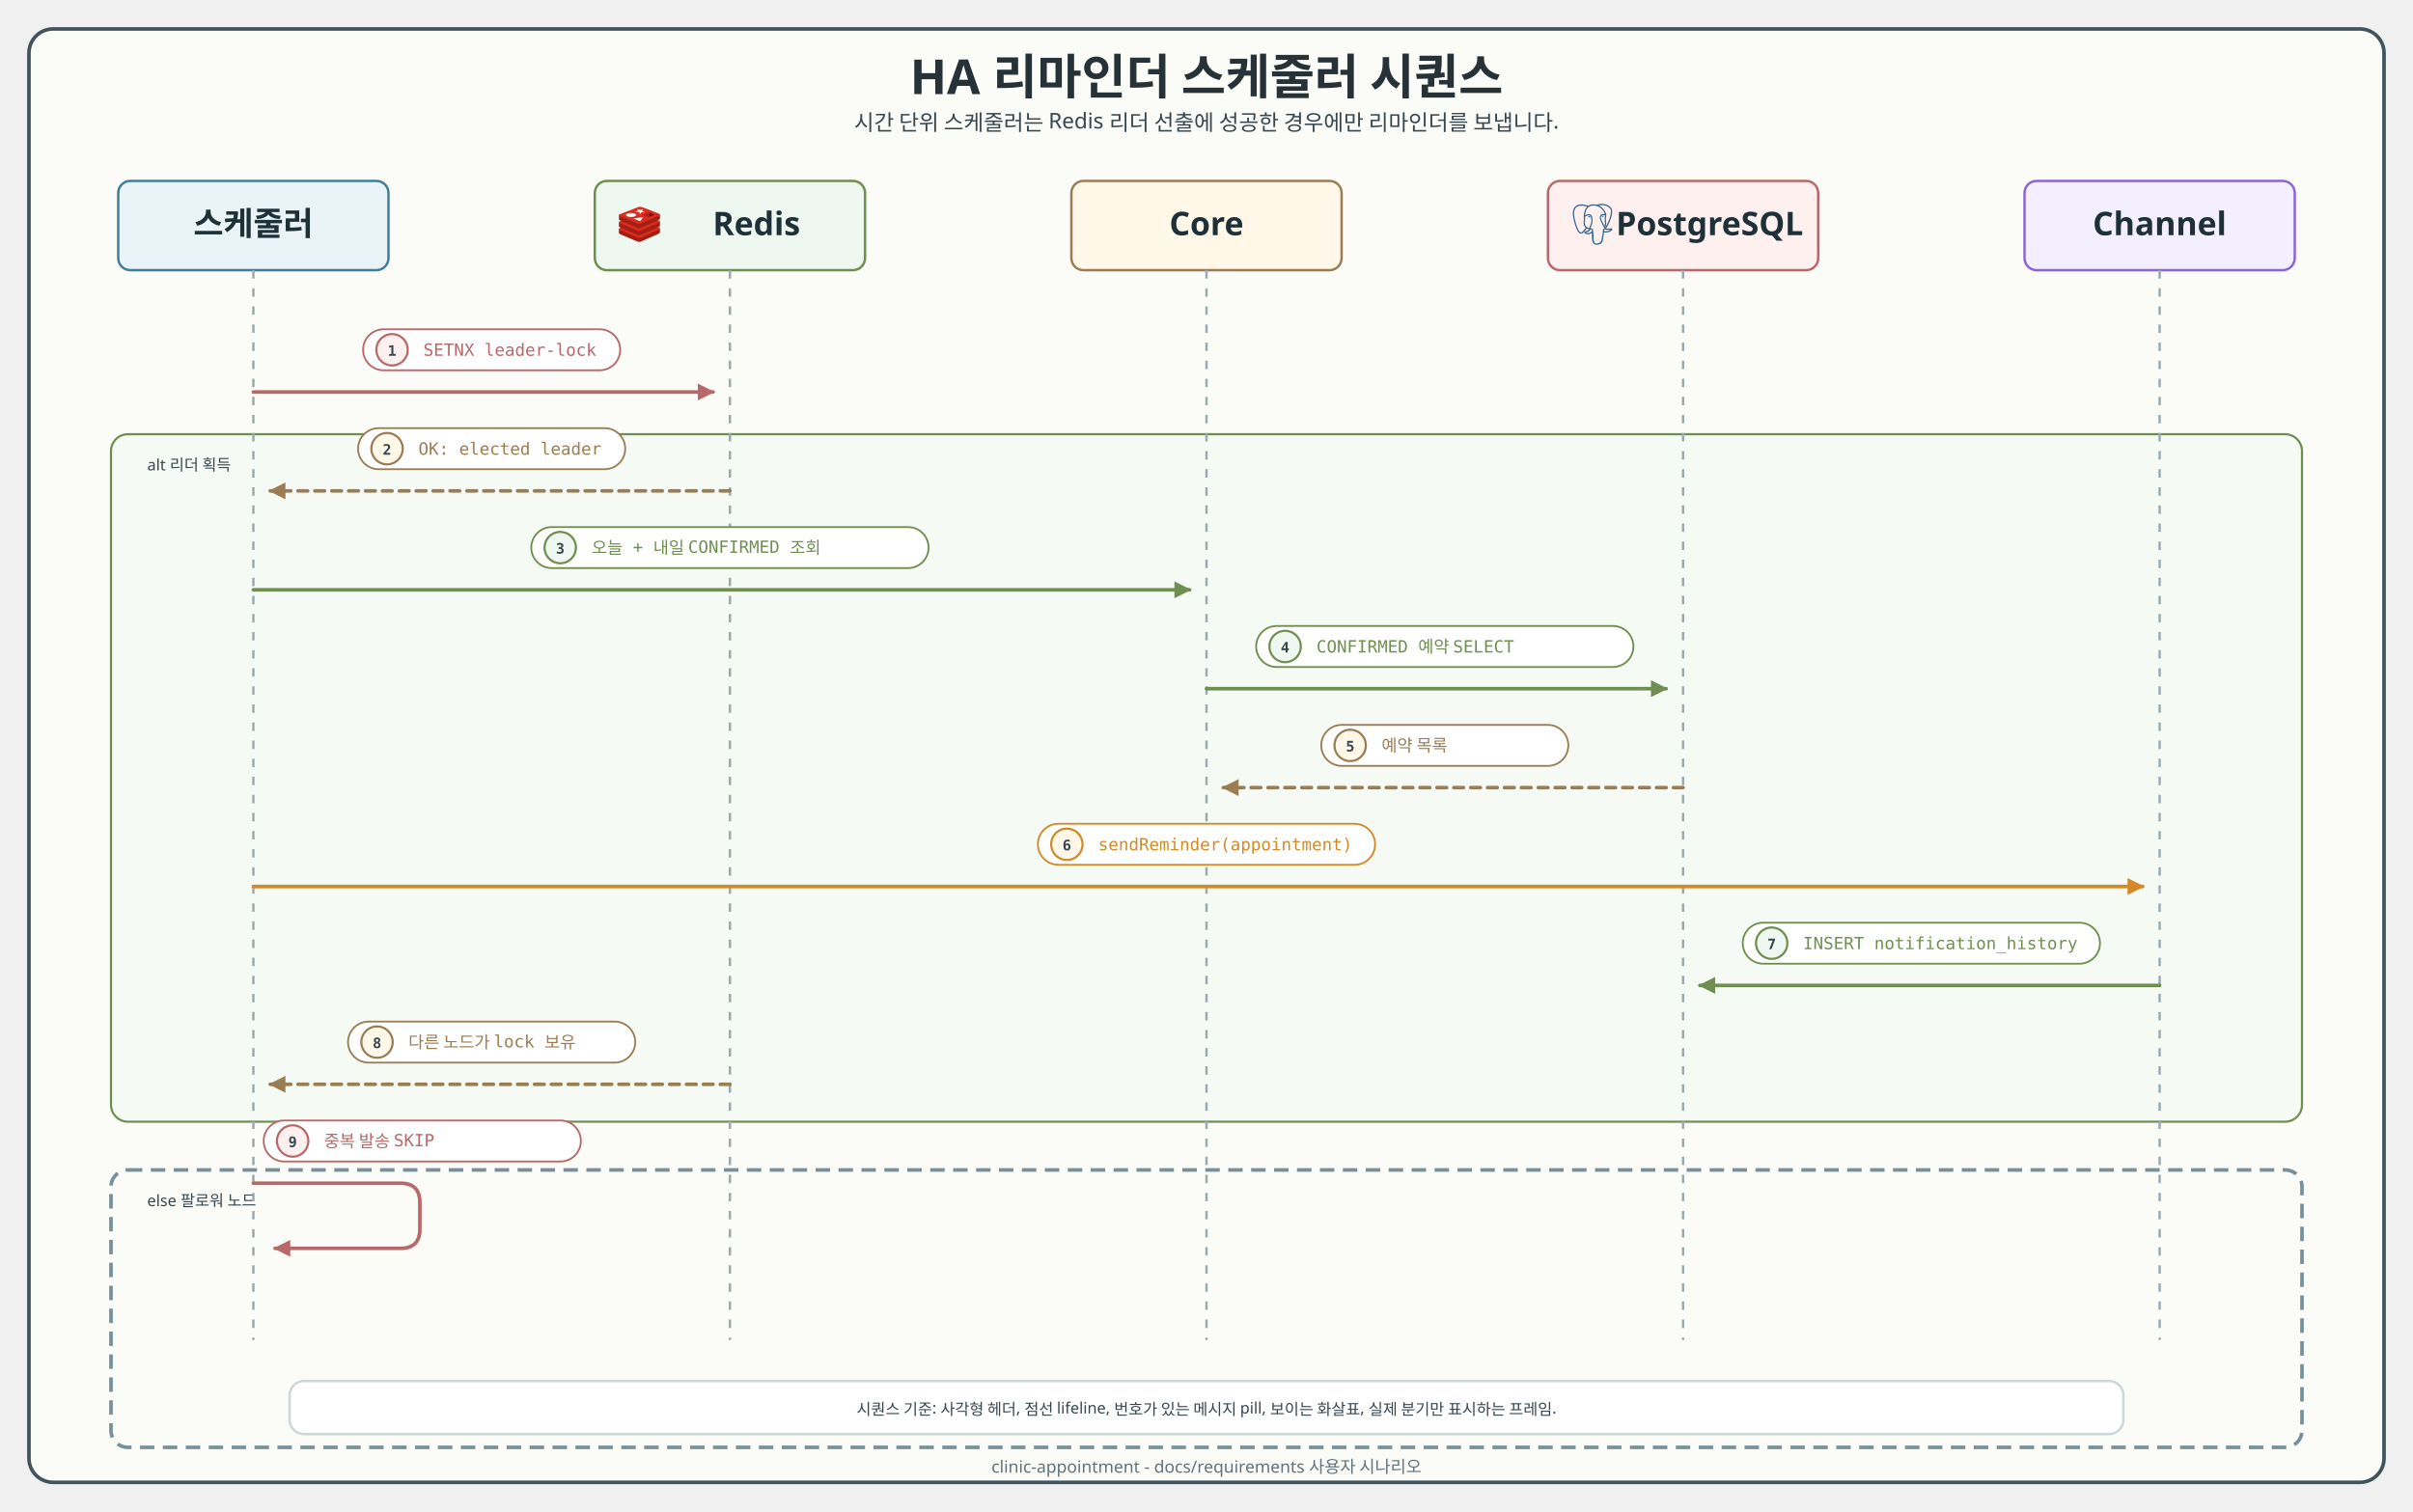
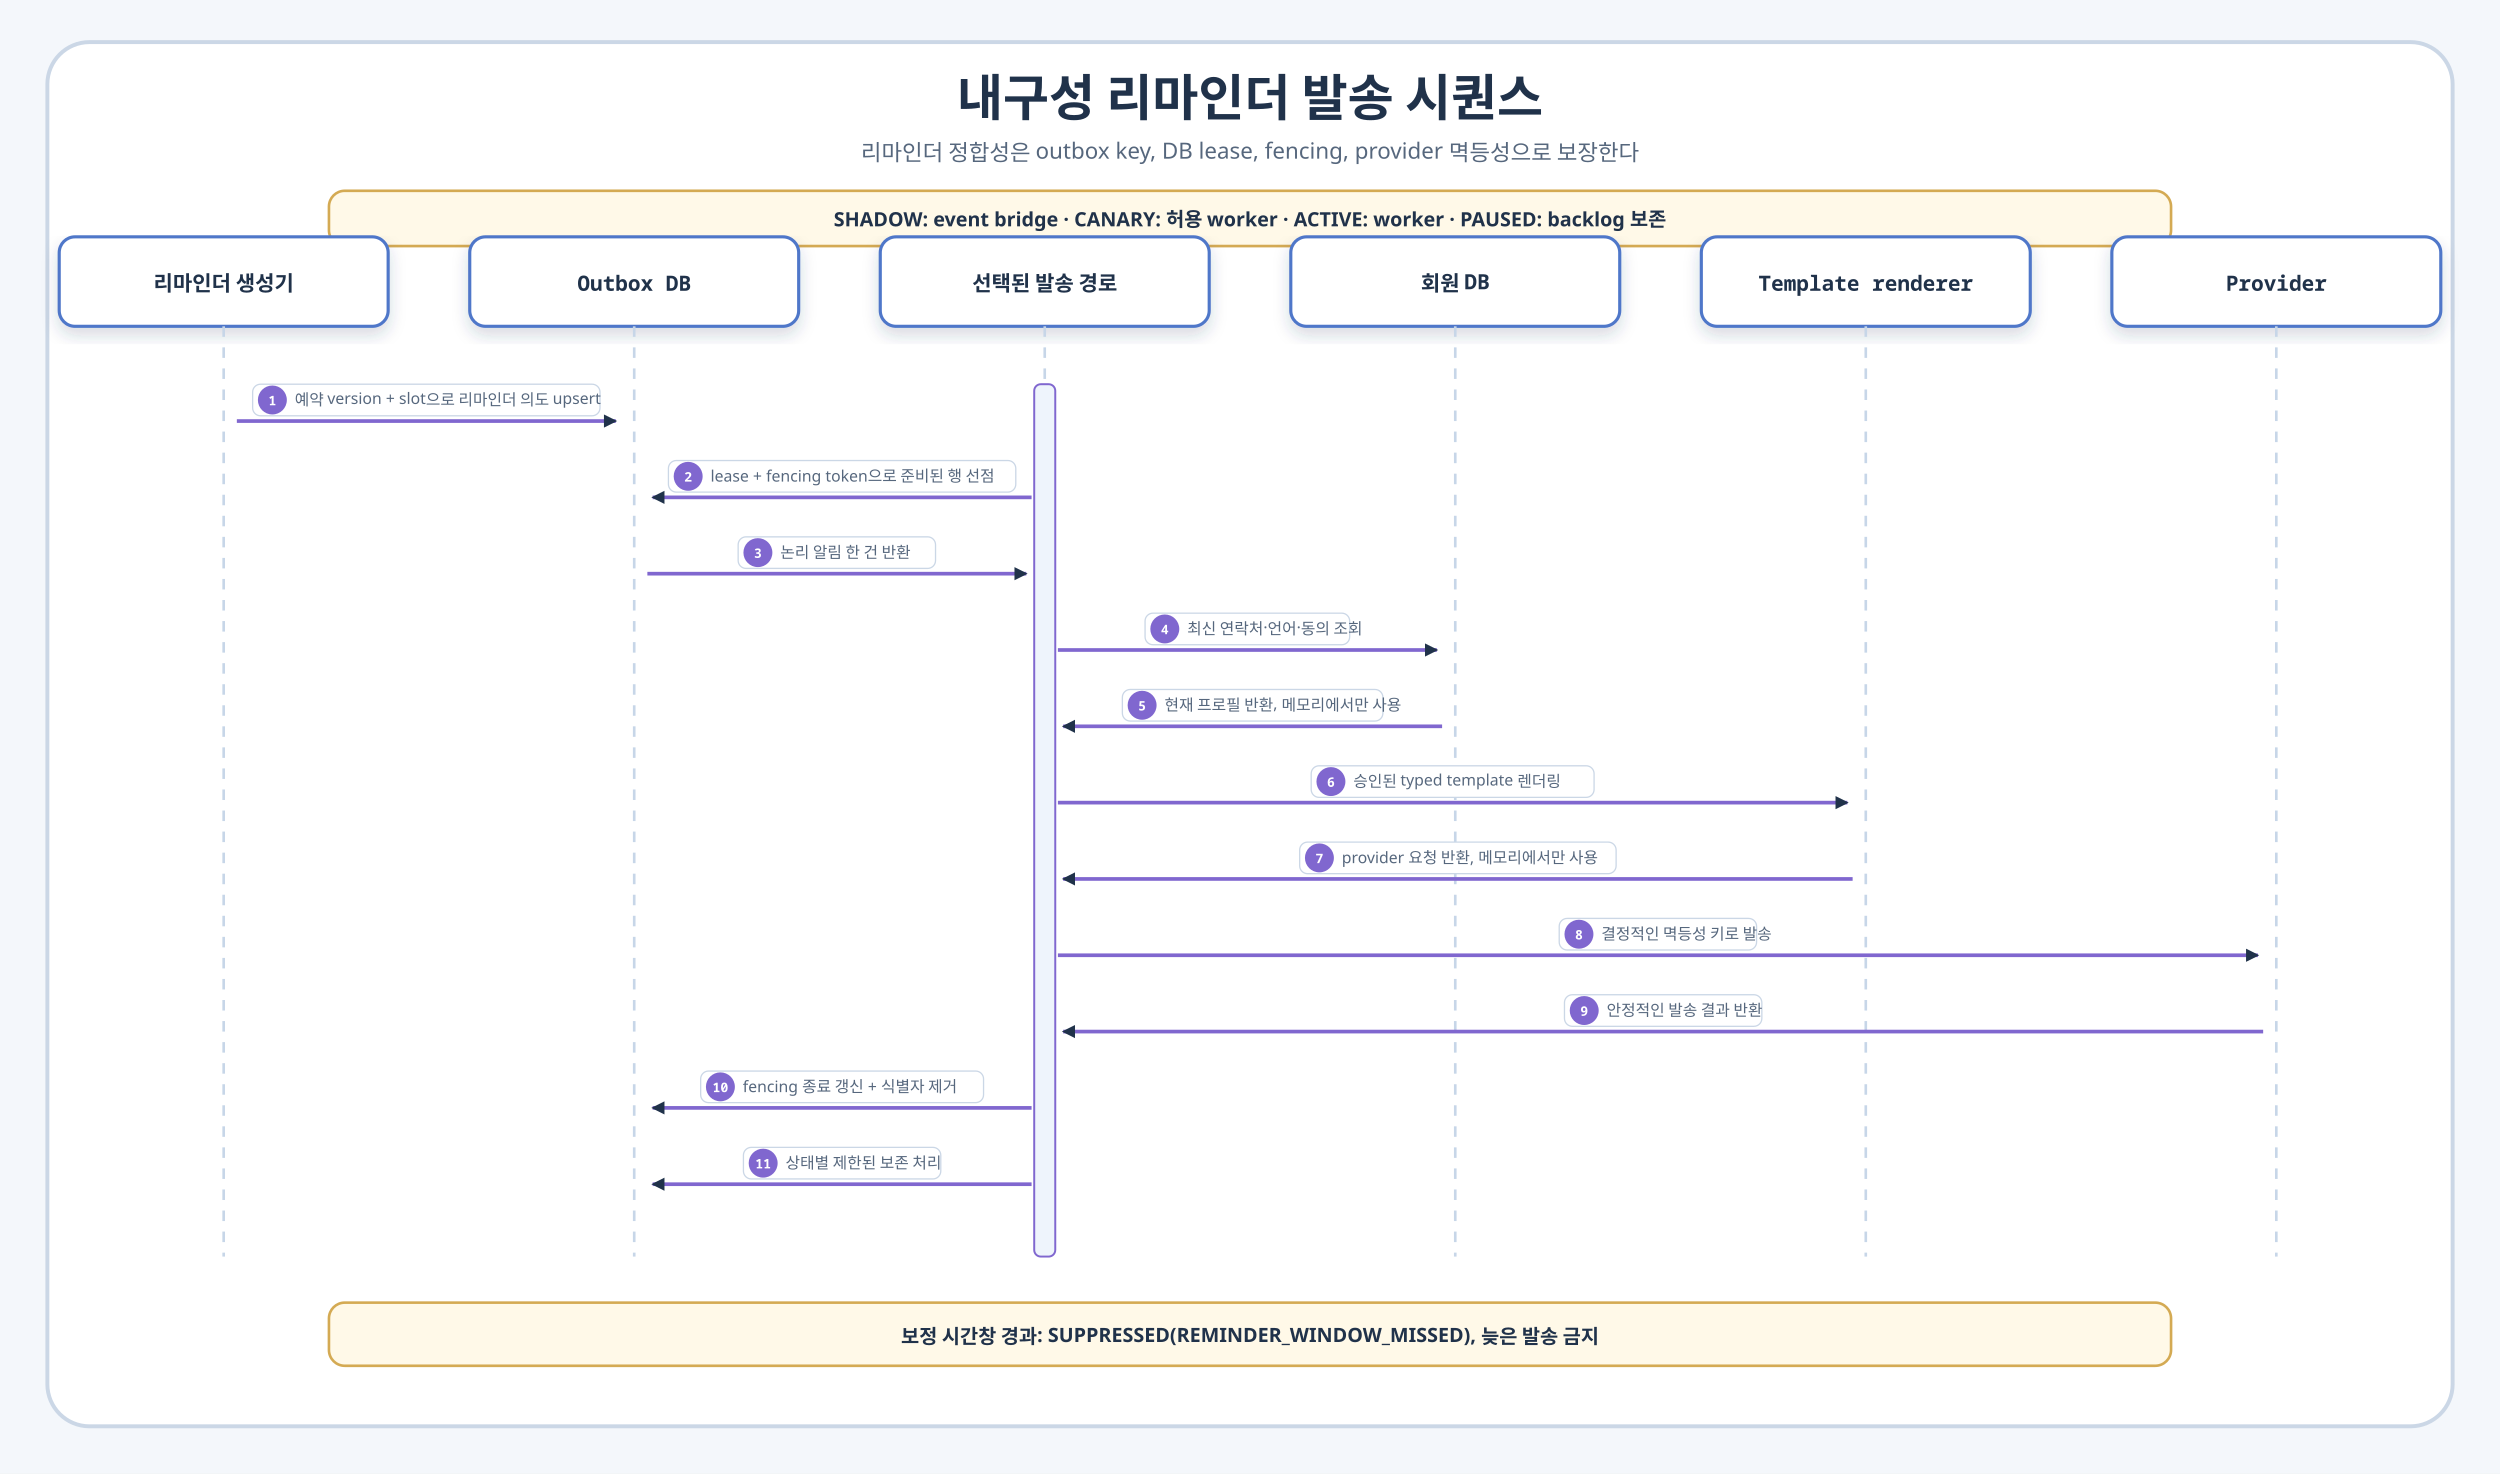
- <svg xmlns="http://www.w3.org/2000/svg" xmlns:xlink="http://www.w3.org/1999/xlink" width="2000" height="1253" viewBox="0 0 2000 1253" role="img" aria-label="HA 리마인더 스케줄러 시퀀스 Sequence">
+ <svg xmlns="http://www.w3.org/2000/svg" width="1900" height="1120" viewBox="0 0 1900 1120" role="img" aria-labelledby="sequence-title sequence-description">
  <defs>
-     <marker id="arrow-call" markerUnits="userSpaceOnUse" markerWidth="14" markerHeight="14" viewBox="0 0 10 10" refX="9" refY="5" orient="auto">
-       <path d="M 0 0 L 10 5 L 0 10 Z" fill="#3f7d9c" />
-     </marker>
-     <marker id="arrow-work" markerUnits="userSpaceOnUse" markerWidth="14" markerHeight="14" viewBox="0 0 10 10" refX="9" refY="5" orient="auto">
-       <path d="M 0 0 L 10 5 L 0 10 Z" fill="#6e8f4f" />
-     </marker>
-     <marker id="arrow-return" markerUnits="userSpaceOnUse" markerWidth="14" markerHeight="14" viewBox="0 0 10 10" refX="9" refY="5" orient="auto">
-       <path d="M 0 0 L 10 5 L 0 10 Z" fill="#9b7d54" />
-     </marker>
-     <marker id="arrow-skip" markerUnits="userSpaceOnUse" markerWidth="14" markerHeight="14" viewBox="0 0 10 10" refX="9" refY="5" orient="auto">
-       <path d="M 0 0 L 10 5 L 0 10 Z" fill="#b86868" />
-     </marker>
-     <marker id="arrow-async" markerUnits="userSpaceOnUse" markerWidth="14" markerHeight="14" viewBox="0 0 10 10" refX="9" refY="5" orient="auto">
-       <path d="M 0 0 L 10 5 L 0 10 Z" fill="#8a65d8" />
-     </marker>
-     <marker id="arrow-store" markerUnits="userSpaceOnUse" markerWidth="14" markerHeight="14" viewBox="0 0 10 10" refX="9" refY="5" orient="auto">
-       <path d="M 0 0 L 10 5 L 0 10 Z" fill="#2f9f93" />
-     </marker>
-     <marker id="arrow-event" markerUnits="userSpaceOnUse" markerWidth="14" markerHeight="14" viewBox="0 0 10 10" refX="9" refY="5" orient="auto">
-       <path d="M 0 0 L 10 5 L 0 10 Z" fill="#d28a28" />
+     <filter id="sequence-shadow" x="-10%" y="-10%" width="120%" height="130%">
+       <feDropShadow dx="0" dy="6" stdDeviation="6" flood-color="#27415f" flood-opacity="0.18" />
+     </filter>
+     <marker id="sequence-arrow" markerWidth="10" markerHeight="10" refX="9" refY="5" orient="auto" markerUnits="userSpaceOnUse" viewBox="0 0 10 10">
+       <path d="M 0 0 L 10 5 L 0 10 Z" fill="#20324a" />
    </marker>
    <style>
-     .title{font-family:"goorm Sans",ui-sans-serif,sans-serif;font-size:40px;fill:#263238;font-weight:700}
-     .subtitle,.note,.footer{font-family:"goorm Sans",ui-sans-serif,sans-serif;fill:#36464f}.msg{font-family:"goorm Sans Code","goorm Sans",ui-monospace,monospace;fill:#36464f}
-     .subtitle{font-size:18px}.participant{font-family:"goorm Sans",ui-sans-serif,sans-serif;font-size:27px;fill:#1f3138;font-weight:700}.msg{font-size:14px}.note{font-size:13px}.footer{font-size:14px;fill:#60727d}
-     .frame{fill:#fbfcf8;stroke:#41545d;stroke-width:3}.header{stroke-width:2}.lifeline{stroke:#9aaab1;stroke-width:2;stroke-dasharray:7 8}
-     .label{stroke-width:1.5}.badge{stroke-width:1.8}.badgeText{font-family:"goorm Sans Code","goorm Sans",ui-monospace,monospace;font-size:12px;fill:#36464f;font-weight:700}
-     .returnLine{stroke-dasharray:8 6}.alt{fill:none;stroke:#78909c;stroke-width:3;stroke-dasharray:12 7}.branchOk{fill:#eef7f0;fill-opacity:.35;stroke:#6e8f4f;stroke-width:1.8}.branchSkip{fill:#fff5f5;stroke:#b86868;stroke-width:1.8}
-     .noteBox{fill:#ffffff;stroke:#ccd7da;stroke-width:2}
-     .call{fill:none;stroke:#3f7d9c;stroke-width:3;marker-end:url(#arrow-call);stroke-linecap:round}.label.callLabel{stroke:#3f7d9c;fill:#fff}.badge.callBadge{fill:#eaf4f8;stroke:#3f7d9c}.callText{fill:#3f7d9c}.work{fill:none;stroke:#6e8f4f;stroke-width:3;marker-end:url(#arrow-work);stroke-linecap:round}.label.workLabel{stroke:#6e8f4f;fill:#fff}.badge.workBadge{fill:#eef7f0;stroke:#6e8f4f}.workText{fill:#6e8f4f}.return{fill:none;stroke:#9b7d54;stroke-width:3;marker-end:url(#arrow-return);stroke-linecap:round}.label.returnLabel{stroke:#9b7d54;fill:#fff}.badge.returnBadge{fill:#fff7e8;stroke:#9b7d54}.returnText{fill:#9b7d54}.skip{fill:none;stroke:#b86868;stroke-width:3;marker-end:url(#arrow-skip);stroke-linecap:round}.label.skipLabel{stroke:#b86868;fill:#fff}.badge.skipBadge{fill:#fff0f0;stroke:#b86868}.skipText{fill:#b86868}.async{fill:none;stroke:#8a65d8;stroke-width:3;marker-end:url(#arrow-async);stroke-linecap:round}.label.asyncLabel{stroke:#8a65d8;fill:#fff}.badge.asyncBadge{fill:#f4efff;stroke:#8a65d8}.asyncText{fill:#8a65d8}.store{fill:none;stroke:#2f9f93;stroke-width:3;marker-end:url(#arrow-store);stroke-linecap:round}.label.storeLabel{stroke:#2f9f93;fill:#fff}.badge.storeBadge{fill:#eef7f0;stroke:#2f9f93}.storeText{fill:#2f9f93}.event{fill:none;stroke:#d28a28;stroke-width:3;marker-end:url(#arrow-event);stroke-linecap:round}.label.eventLabel{stroke:#d28a28;fill:#fff}.badge.eventBadge{fill:#fff7e8;stroke:#d28a28}.eventText{fill:#d28a28}
-   </style>
+       svg{font-family:"goorm Sans","Noto Sans KR",ui-sans-serif,system-ui,sans-serif}.canvas{fill:#f4f7fb}.frame{fill:#ffffff;stroke:#cbd7e6;stroke-width:3}
+       .title{font-size:38px;font-weight:750;fill:#20324a}.subtitle{font-size:17px;fill:#56677d}
+       .header{fill:#ffffff;stroke:#4f77c9;stroke-width:2.4;filter:url(#sequence-shadow)}
+       .participant-title{font-family:"goorm Sans Code","Noto Sans Mono",ui-monospace,monospace;font-size:16px;font-weight:700;fill:#20324a}
+       .lifeline{stroke:#c7d6e8;stroke-width:2;stroke-dasharray:8 8}.message{stroke:#8067cf;stroke-width:2.8;fill:none}
+       .activation{fill:#eef4fc;stroke:#8067cf;stroke-width:1.5}.label{fill:#ffffff;stroke:#cbd7e6;stroke-width:1}.msg{font-size:12px;fill:#56677d}
+       .step{fill:#8067cf}.badgeText{font-family:"goorm Sans Code","Noto Sans Mono",ui-monospace,monospace;font-size:10px;font-weight:700;fill:#ffffff}
+       .note{fill:#fff9e8;stroke:#d4aa53;stroke-width:2}.note-text{font-size:15px;font-weight:650;fill:#20324a}
+     </style>
  </defs>
-   <rect x="24" y="24" width="1952" height="1205" rx="20" class="frame" />
-   <text x="1000" y="78" text-anchor="middle" class="title">HA 리마인더 스케줄러 시퀀스</text>
-   <text x="1000" y="108" text-anchor="middle" class="subtitle">시간 단위 스케줄러는 Redis 리더 선출에 성공한 경우에만 리마인더를 보냅니다.</text>
-   <rect x="92" y="360" width="1816" height="570" rx="14" class="branchOk" />
-   <text x="122" y="390" class="note">alt 리더 획득</text>
-   <rect x="92" y="970" width="1816" height="230" rx="14" class="alt" />
-   <text x="122" y="1000" class="note">else 팔로워 노드</text>
-   <rect x="98" y="150" width="224" height="74" rx="10" class="header" fill="#eaf4f8" stroke="#3f7d9c" />
-   <text class="participant" x="210" y="195" text-anchor="middle">스케줄러</text>
-   <line x1="210" y1="224" x2="210" y2="1111" class="lifeline" />
-   <rect x="493" y="150" width="224" height="74" rx="10" class="header" fill="#eef7f0" stroke="#6e8f4f" />
-   <svg x="513" y="169" width="34" height="34" viewBox="0 0 32 32" preserveAspectRatio="xMidYMid meet">
-     <g transform="matrix(.848327 0 0 .848327 -7.883573 -9.449691)">
-       <use xlink:href="#B" fill="#a41e11" />
-       <path d="M45.536 34.95c-2.013 1.05-12.44 5.337-14.66 6.494s-3.453 1.146-5.207.308-12.85-5.32-14.85-6.276-2.04-1.613-.077-2.382l15.332-5.936c2.332-.836 3.14-.867 5.126-.14S43.55 31.87 45.51 32.6s2.037 1.31.024 2.36z" fill="#d82c20" />
-       <use xlink:href="#B" y="-6.218" fill="#a41e11" />
-       <use xlink:href="#C" fill="#d82c20" />
-       <path d="M45.536 26.098c-2.013 1.05-12.44 5.337-14.66 6.495s-3.453 1.146-5.207.308-12.85-5.32-14.85-6.276c-1-.478-1.524-.88-1.524-1.26V21.55s14.447-3.145 16.78-3.982 3.14-.867 5.126-.14 13.853 2.868 15.814 3.587v3.76c0 .377-.452.8-1.477 1.324z" fill="#a41e11" />
-       <use xlink:href="#C" y="-6.449" fill="#d82c20" />
-       <g fill="#fff">
-         <path d="M29.096 20.712l-1.182-1.965-3.774-.34 2.816-1.016-.845-1.56 2.636 1.03 2.486-.814-.672 1.612 2.534.95-3.268.34zM22.8 24.624l8.74-1.342-2.64 3.872z" />
-         <ellipse cx="20.444" rx="4.672" ry="1.811" cy="21.402" />
-       </g>
-       <path d="M42.132 21.138l-5.17 2.042-.004-4.087z" fill="#7a0c00" />
-       <path d="M36.963 23.18l-.56.22-5.166-2.042 5.723-2.264z" fill="#ad2115" />
-     </g>
-     <defs>
-       <path id="B" d="M45.536 38.764c-2.013 1.05-12.44 5.337-14.66 6.494s-3.453 1.146-5.207.308-12.85-5.32-14.85-6.276c-1-.478-1.524-.88-1.524-1.26v-3.813s14.447-3.145 16.78-3.982 3.14-.867 5.126-.14 13.853 2.868 15.814 3.587v3.76c0 .377-.452.8-1.477 1.324z" />
-       <path id="C" d="M45.536 28.733c-2.013 1.05-12.44 5.337-14.66 6.494s-3.453 1.146-5.207.308-12.85-5.32-14.85-6.276-2.04-1.613-.077-2.382l15.332-5.935c2.332-.837 3.14-.867 5.126-.14s12.35 4.853 14.312 5.57 2.037 1.31.024 2.36z" />
-     </defs>
-   </svg>
-   <text class="participant" x="627" y="195" text-anchor="middle">Redis</text>
-   <line x1="605" y1="224" x2="605" y2="1111" class="lifeline" />
-   <rect x="888" y="150" width="224" height="74" rx="10" class="header" fill="#fff7e8" stroke="#9b7d54" />
-   <text class="participant" x="1000" y="195" text-anchor="middle">Core</text>
-   <line x1="1000" y1="224" x2="1000" y2="1111" class="lifeline" />
-   <rect x="1283" y="150" width="224" height="74" rx="10" class="header" fill="#fff0f0" stroke="#b86868" />
-   <svg x="1303" y="169" width="34" height="34" viewBox="0 0 24 24" preserveAspectRatio="xMidYMid meet" fill="#336791">
-     <path d="M23.559 14.723a.527.527 0 0 0-.056-.119c-.139-.263-.477-.342-1.007-.232-1.653.341-2.293.131-2.526-.019 1.342-2.048 2.445-4.522 3.041-6.83.271-1.051.798-3.524.122-4.732a1.564 1.564 0 0 0-.151-.235C21.693.909 19.801.025 17.51.001c-1.495-.016-2.771.346-3.116.479a9.449 9.449 0 0 0-.516-.082 8.044 8.044 0 0 0-1.311-.128c-1.182-.018-2.204.264-3.05.841-.857-.321-4.789-1.645-7.222.079C.936 2.153.309 3.873.43 6.304c.041.818.507 3.334 1.242 5.744.46 1.506.939 2.702 1.433 3.582.553.994 1.126 1.593 1.714 1.79.447.149 1.133.144 1.858-.728.801-.964 1.59-1.826 1.945-2.207.435.235.906.362 1.39.377a.057.057 0 0 0 0.0.004 11.031 11.031 0 0 0-.247.305c-.339.43-.409.52-1.5.744-.31.064-1.134.234-1.146.811-.003.122.033.231.092.327.227.423.922.61 1.015.633 1.335.334 2.504.092 3.371-.679-.017 2.231.077 4.417.345 5.087.221.553.762 1.905 2.469 1.904.251 0 .526-.029.83-.094 1.782-.382 2.556-1.17 2.855-2.906.15-.871.402-2.875.539-4.101.017-.07.036-.121.057-.136.001-.001.07-.047.427.031a.367.367 0 0 0 .044.007l.254.022.015.001c.847.038 1.911-.143 2.531-.431.644-.299 1.806-1.032 1.595-1.67zM2.371 11.877c-.744-2.436-1.178-4.885-1.212-5.572-.109-2.171.417-3.683 1.562-4.493 1.837-1.299 4.84-.541 6.108-.13-.003.003-.007.006-.01.009-2.024 2.044-1.976 5.536-1.971 5.75-0.0.082.007.199.016.359.035.587.1 1.68-.073 2.918-.161 1.15.194 2.276.973 3.089.081.084.165.163.252.237-.347.371-1.1 1.193-1.903 2.158-.568.682-.96.552-1.089.509-.392-.131-.813-.587-1.238-1.322-.48-.839-.964-2.032-1.415-3.513zm6.007 5.087c-.171-.043-.327-.113-.432-.177.089-.039.237-.09.483-.141 1.283-.264 1.482-.451 1.914-1.0.099-.126.212-.269.367-.443a.355.355 0 0 0 .074-.13c.171-.151.272-.11.437-.042.156.065.308.26.369.475.029.102.062.294-.045.444-.904 1.266-2.222 1.249-3.168 1.013zm2.094-3.988-.052.141c-.133.357-.257.688-.333 1.003-.667-.002-1.317-.287-1.81-.802-.628-.655-.913-1.566-.782-2.5.183-1.308.115-2.447.079-3.059-.005-.086-.009-.161-.012-.22.296-.262 1.666-.996 2.643-.772.446.102.718.406.831.928.585 2.704.077 3.831-.33 4.736-.084.187-.163.363-.231.545zm7.364 4.572c-.017.177-.036.376-.062.596l-.146.438a.355.355 0 0 0-.018.108c-.006.475-.054.649-.115.869-.063.229-.135.489-.179 1.058-.11 1.414-.878 2.227-2.417 2.557-1.516.325-1.784-.497-2.021-1.222a6.582 6.582 0 0 0-.077-.227c-.215-.586-.191-1.412-.157-2.555.017-.561-.025-1.901-.33-2.646.004-.293.011-.591.019-.892a.353.353 0 0 0-.015-.113 1.493 1.493 0 0 0-.044-.208c-.123-.428-.421-.787-.78-.935-.142-.059-.404-.167-.718-.087.067-.276.183-.588.309-.925l.053-.142c.059-.16.134-.326.213-.501.426-.948 1.011-2.245.377-5.177-.237-1.098-1.03-1.634-2.232-1.51-.721.075-1.38.365-1.709.532a5.672 5.672 0 0 0-.196.104c.092-1.106.439-3.174 1.736-4.482a4.031 4.031 0 0 1 .303-.276.353.353 0 0 0 .145-.064c.752-.571 1.694-.851 2.802-.833.409.007.802.034 1.174.081 1.939.354 3.244 1.447 4.036 2.383.814.962 1.255 1.931 1.431 2.454-1.323-.135-2.223.127-2.68.779-.993 1.419.543 4.173 1.281 5.496.135.243.252.452.289.541.24.583.551.971.779 1.255.07.087.137.171.189.245-.401.116-1.121.383-1.055 1.717-.012.156-.042.447-.083.815-.046.208-.07.46-.099.766zm.89-1.621c-.041-.832.269-.918.597-1.01a2.857 2.857 0 0 0 .135-.041 1.202 1.202 0 0 0 .134.103c.57.377 1.582.421 3.007.134-.202.177-.519.399-.953.601-.41.19-1.096.333-1.747.364-.72.034-1.086-.081-1.172-.151zm.57-9.271c-.006.351-.054.669-.105 1.002-.055.358-.112.727-.126 1.176-.014.437.04.891.093 1.33.107.887.216 1.8-.207 2.701a3.527 3.527 0 0 1-.188-.386c-.053-.128-.167-.333-.325-.616-.616-1.104-2.057-3.69-1.319-4.745.38-.543 1.341-.566 2.178-.463zm.228 7.014a12.376 12.376 0 0 0-.085-.107l-.035-.044c.726-1.2.584-2.386.458-3.438-.052-.432-.101-.84-.088-1.223.013-.406.067-.754.118-1.091.064-.415.129-.844.111-1.351.013-.053.019-.116.012-.19-.046-.485-.6-1.938-1.729-3.253-.608-.707-1.49-1.497-2.689-2.039.525-.107 1.233-.203 2.024-.186 2.051.046 3.675.814 4.824 2.282a.908.908 0 0 1 .067.1c.723 1.356-.276 6.275-2.987 10.54zm-8.817-6.116c-.025.179-.309.422-.621.422a.582.582 0 0 1-.081-.006c-.187-.026-.377-.144-.506-.316-.046-.06-.12-.178-.105-.284.005-.04.026-.099.092-.149.118-.089.352-.123.61-.087.316.044.643.194.611.419zm7.931-.411c.011.079-.049.201-.153.31-.068.072-.212.196-.408.223a.546.546 0 0 1-.075.005c-.293 0-.541-.234-.561-.372-.024-.176.264-.311.561-.352.297-.041.611.009.636.185z" />
-   </svg>
-   <text class="participant" x="1417" y="195" text-anchor="middle">PostgreSQL</text>
-   <line x1="1395" y1="224" x2="1395" y2="1111" class="lifeline" />
-   <rect x="1678" y="150" width="224" height="74" rx="10" class="header" fill="#f4efff" stroke="#8a65d8" />
-   <text class="participant" x="1790" y="195" text-anchor="middle">Channel</text>
-   <line x1="1790" y1="224" x2="1790" y2="1111" class="lifeline" />
-   <g>
-     <rect x="300.95" y="273" width="213.1" height="34" rx="17" class="label skipLabel" />
-     <circle cx="324.95" cy="290" r="13" class="badge skipBadge" />
-     <text x="324.95" y="295" text-anchor="middle" class="badgeText">1</text>
-     <text x="350.95" y="295" class="msg skipText">SETNX leader-lock</text>
+   <rect class="canvas" width="1900" height="1120" />
+   <rect class="frame" x="36" y="32" width="1828" height="1052" rx="32" />
+   <text class="title" x="950" y="88" text-anchor="middle">내구성 리마인더 발송 시퀀스</text>
+   <text class="subtitle" x="950" y="122" text-anchor="middle">리마인더 정합성은 outbox key, DB lease, fencing, provider 멱등성으로 보장한다</text>
+   <g id="rollout-note">
+     <rect class="note" x="250" y="145" width="1400" height="42" rx="12" />
+     <text class="note-text" x="950" y="172" text-anchor="middle">SHADOW: event bridge · CANARY: 허용 worker · ACTIVE: worker · PAUSED: backlog 보존</text>
  </g>
-   <path d="M 210 325 L 591 325" class="skip" />
-   <g>
-     <rect x="296.8" y="355" width="221.4" height="34" rx="17" class="label returnLabel" />
-     <circle cx="320.8" cy="372" r="13" class="badge returnBadge" />
-     <text x="320.8" y="377" text-anchor="middle" class="badgeText">2</text>
-     <text x="346.8" y="377" class="msg returnText">OK: elected leader</text>
+   <g id="participant-0">
+     <rect class="header" x="45" y="180" width="250" height="68" rx="12" />
+     <text class="participant-title" x="170" y="221" text-anchor="middle">리마인더 생성기</text>
+     <line class="lifeline" x1="170" y1="248" x2="170" y2="955" />
  </g>
-   <path d="M 605 407 L 224 407" class="return returnLine" />
-   <g>
-     <rect x="440.35" y="437" width="329.3" height="34" rx="17" class="label workLabel" />
-     <circle cx="464.35" cy="454" r="13" class="badge workBadge" />
-     <text x="464.35" y="459" text-anchor="middle" class="badgeText">3</text>
-     <text x="490.35" y="459" class="msg workText">오늘 + 내일 CONFIRMED 조회</text>
+   <g id="participant-1">
+     <rect class="header" x="357" y="180" width="250" height="68" rx="12" />
+     <text class="participant-title" x="482" y="221" text-anchor="middle">Outbox DB</text>
+     <line class="lifeline" x1="482" y1="248" x2="482" y2="955" />
  </g>
-   <path d="M 210 489 L 986 489" class="work" />
-   <g>
-     <rect x="1041.15" y="519" width="312.7" height="34" rx="17" class="label workLabel" />
-     <circle cx="1065.15" cy="536" r="13" class="badge workBadge" />
-     <text x="1065.15" y="541" text-anchor="middle" class="badgeText">4</text>
-     <text x="1091.15" y="541" class="msg workText">CONFIRMED 예약 SELECT</text>
+   <g id="participant-2">
+     <rect class="header" x="669" y="180" width="250" height="68" rx="12" />
+     <text class="participant-title" x="794" y="221" text-anchor="middle">선택된 발송 경로</text>
+     <line class="lifeline" x1="794" y1="248" x2="794" y2="955" />
  </g>
-   <path d="M 1000 571 L 1381 571" class="work" />
-   <g>
-     <rect x="1095.1" y="601" width="204.8" height="34" rx="17" class="label returnLabel" />
-     <circle cx="1119.1" cy="618" r="13" class="badge returnBadge" />
-     <text x="1119.1" y="623" text-anchor="middle" class="badgeText">5</text>
-     <text x="1145.1" y="623" class="msg returnText">예약 목록</text>
+   <g id="participant-3">
+     <rect class="header" x="981" y="180" width="250" height="68" rx="12" />
+     <text class="participant-title" x="1106" y="221" text-anchor="middle">회원 DB</text>
+     <line class="lifeline" x1="1106" y1="248" x2="1106" y2="955" />
  </g>
-   <path d="M 1395 653 L 1014 653" class="return returnLine" />
-   <g>
-     <rect x="860.25" y="683" width="279.5" height="34" rx="17" class="label eventLabel" />
-     <circle cx="884.25" cy="700" r="13" class="badge eventBadge" />
-     <text x="884.25" y="705" text-anchor="middle" class="badgeText">6</text>
-     <text x="910.25" y="705" class="msg eventText">sendReminder(appointment)</text>
+   <g id="participant-4">
+     <rect class="header" x="1293" y="180" width="250" height="68" rx="12" />
+     <text class="participant-title" x="1418" y="221" text-anchor="middle">Template renderer</text>
+     <line class="lifeline" x1="1418" y1="248" x2="1418" y2="955" />
  </g>
-   <path d="M 210 735 L 1776 735" class="event" />
-   <g>
-     <rect x="1444.45" y="765" width="296.1" height="34" rx="17" class="label workLabel" />
-     <circle cx="1468.45" cy="782" r="13" class="badge workBadge" />
-     <text x="1468.45" y="787" text-anchor="middle" class="badgeText">7</text>
-     <text x="1494.45" y="787" class="msg workText">INSERT notification_history</text>
+   <g id="participant-5">
+     <rect class="header" x="1605" y="180" width="250" height="68" rx="12" />
+     <text class="participant-title" x="1730" y="221" text-anchor="middle">Provider</text>
+     <line class="lifeline" x1="1730" y1="248" x2="1730" y2="955" />
  </g>
-   <path d="M 1790 817 L 1409 817" class="work" />
-   <g>
-     <rect x="288.5" y="847" width="238" height="34" rx="17" class="label returnLabel" />
-     <circle cx="312.5" cy="864" r="13" class="badge returnBadge" />
-     <text x="312.5" y="869" text-anchor="middle" class="badgeText">8</text>
-     <text x="338.5" y="869" class="msg returnText">다른 노드가 lock 보유</text>
+   <rect class="activation" x="786" y="292" width="16" height="663" rx="5" />
+   <g id="message-1">
+     <rect class="label" x="192" y="292" width="264" height="24" rx="6" />
+     <circle class="step" cx="207" cy="304" r="11" />
+     <text class="badgeText" x="207" y="308" text-anchor="middle">1</text>
+     <text class="msg" x="224" y="308">예약 version + slot으로 리마인더 의도 upsert</text>
+     <path class="message" d="M180 320 H468" marker-end="url(#sequence-arrow)" />
  </g>
-   <path d="M 605 899 L 224 899" class="return returnLine" />
-   <g>
-     <rect x="218.55" y="929" width="262.9" height="34" rx="17" class="label skipLabel" />
-     <circle cx="242.55" cy="946" r="13" class="badge skipBadge" />
-     <text x="242.55" y="951" text-anchor="middle" class="badgeText">9</text>
-     <text x="268.55" y="951" class="msg skipText">중복 발송 SKIP</text>
+   <g id="message-2">
+     <rect class="label" x="508" y="350" width="264" height="24" rx="6" />
+     <circle class="step" cx="523" cy="362" r="11" />
+     <text class="badgeText" x="523" y="366" text-anchor="middle">2</text>
+     <text class="msg" x="540" y="366">lease + fencing token으로 준비된 행 선점</text>
+     <path class="message" d="M784 378 H496" marker-end="url(#sequence-arrow)" />
  </g>
-   <path d="M 210 981 L 332 981 Q 348 981 348 997 L 348 1019 Q 348 1035 332 1035 L 228 1035" class="skip" />
-   <rect x="240" y="1145" width="1520" height="44" rx="12" class="noteBox" />
-   <text class="note" x="1000" y="1173" text-anchor="middle">시퀀스 기준: 사각형 헤더, 점선 lifeline, 번호가 있는 메시지 pill, 보이는 화살표, 실제 분기만 표시하는 프레임.</text>
-   <text x="1000" y="1221" text-anchor="middle" class="footer">clinic-appointment - docs/requirements 사용자 시나리오</text>
+   <g id="message-3">
+     <rect class="label" x="561" y="408" width="150" height="24" rx="6" />
+     <circle class="step" cx="576" cy="420" r="11" />
+     <text class="badgeText" x="576" y="424" text-anchor="middle">3</text>
+     <text class="msg" x="593" y="424">논리 알림 한 건 반환</text>
+     <path class="message" d="M492 436 H780" marker-end="url(#sequence-arrow)" />
+   </g>
+   <g id="message-4">
+     <rect class="label" x="870.25" y="466" width="155.5" height="24" rx="6" />
+     <circle class="step" cx="885.25" cy="478" r="11" />
+     <text class="badgeText" x="885.25" y="482" text-anchor="middle">4</text>
+     <text class="msg" x="902.25" y="482">최신 연락처·언어·동의 조회</text>
+     <path class="message" d="M804 494 H1092" marker-end="url(#sequence-arrow)" />
+   </g>
+   <g id="message-5">
+     <rect class="label" x="853" y="524" width="198" height="24" rx="6" />
+     <circle class="step" cx="868" cy="536" r="11" />
+     <text class="badgeText" x="868" y="540" text-anchor="middle">5</text>
+     <text class="msg" x="885" y="540">현재 프로필 반환, 메모리에서만 사용</text>
+     <path class="message" d="M1096 552 H808" marker-end="url(#sequence-arrow)" />
+   </g>
+   <g id="message-6">
+     <rect class="label" x="996.5" y="582" width="215" height="24" rx="6" />
+     <circle class="step" cx="1011.5" cy="594" r="11" />
+     <text class="badgeText" x="1011.5" y="598" text-anchor="middle">6</text>
+     <text class="msg" x="1028.5" y="598">승인된 typed template 렌더링</text>
+     <path class="message" d="M804 610 H1404" marker-end="url(#sequence-arrow)" />
+   </g>
+   <g id="message-7">
+     <rect class="label" x="987.75" y="640" width="240.5" height="24" rx="6" />
+     <circle class="step" cx="1002.75" cy="652" r="11" />
+     <text class="badgeText" x="1002.75" y="656" text-anchor="middle">7</text>
+     <text class="msg" x="1019.75" y="656">provider 요청 반환, 메모리에서만 사용</text>
+     <path class="message" d="M1408 668 H808" marker-end="url(#sequence-arrow)" />
+   </g>
+   <g id="message-8">
+     <rect class="label" x="1185" y="698" width="150" height="24" rx="6" />
+     <circle class="step" cx="1200" cy="710" r="11" />
+     <text class="badgeText" x="1200" y="714" text-anchor="middle">8</text>
+     <text class="msg" x="1217" y="714">결정적인 멱등성 키로 발송</text>
+     <path class="message" d="M804 726 H1716" marker-end="url(#sequence-arrow)" />
+   </g>
+   <g id="message-9">
+     <rect class="label" x="1189" y="756" width="150" height="24" rx="6" />
+     <circle class="step" cx="1204" cy="768" r="11" />
+     <text class="badgeText" x="1204" y="772" text-anchor="middle">9</text>
+     <text class="msg" x="1221" y="772">안정적인 발송 결과 반환</text>
+     <path class="message" d="M1720 784 H808" marker-end="url(#sequence-arrow)" />
+   </g>
+   <g id="message-10">
+     <rect class="label" x="532.5" y="814" width="215" height="24" rx="6" />
+     <circle class="step" cx="547.5" cy="826" r="11" />
+     <text class="badgeText" x="547.5" y="830" text-anchor="middle">10</text>
+     <text class="msg" x="564.5" y="830">fencing 종료 갱신 + 식별자 제거</text>
+     <path class="message" d="M784 842 H496" marker-end="url(#sequence-arrow)" />
+   </g>
+   <g id="message-11">
+     <rect class="label" x="565" y="872" width="150" height="24" rx="6" />
+     <circle class="step" cx="580" cy="884" r="11" />
+     <text class="badgeText" x="580" y="888" text-anchor="middle">11</text>
+     <text class="msg" x="597" y="888">상태별 제한된 보존 처리</text>
+     <path class="message" d="M784 900 H496" marker-end="url(#sequence-arrow)" />
+   </g>
+   <g id="missed-reminder-note">
+     <rect class="note" x="250" y="990" width="1400" height="48" rx="12" />
+     <text class="note-text" x="950" y="1021" text-anchor="middle">보정 시간창 경과: SUPPRESSED(REMINDER_WINDOW_MISSED), 늦은 발송 금지</text>
+   </g>
</svg>
